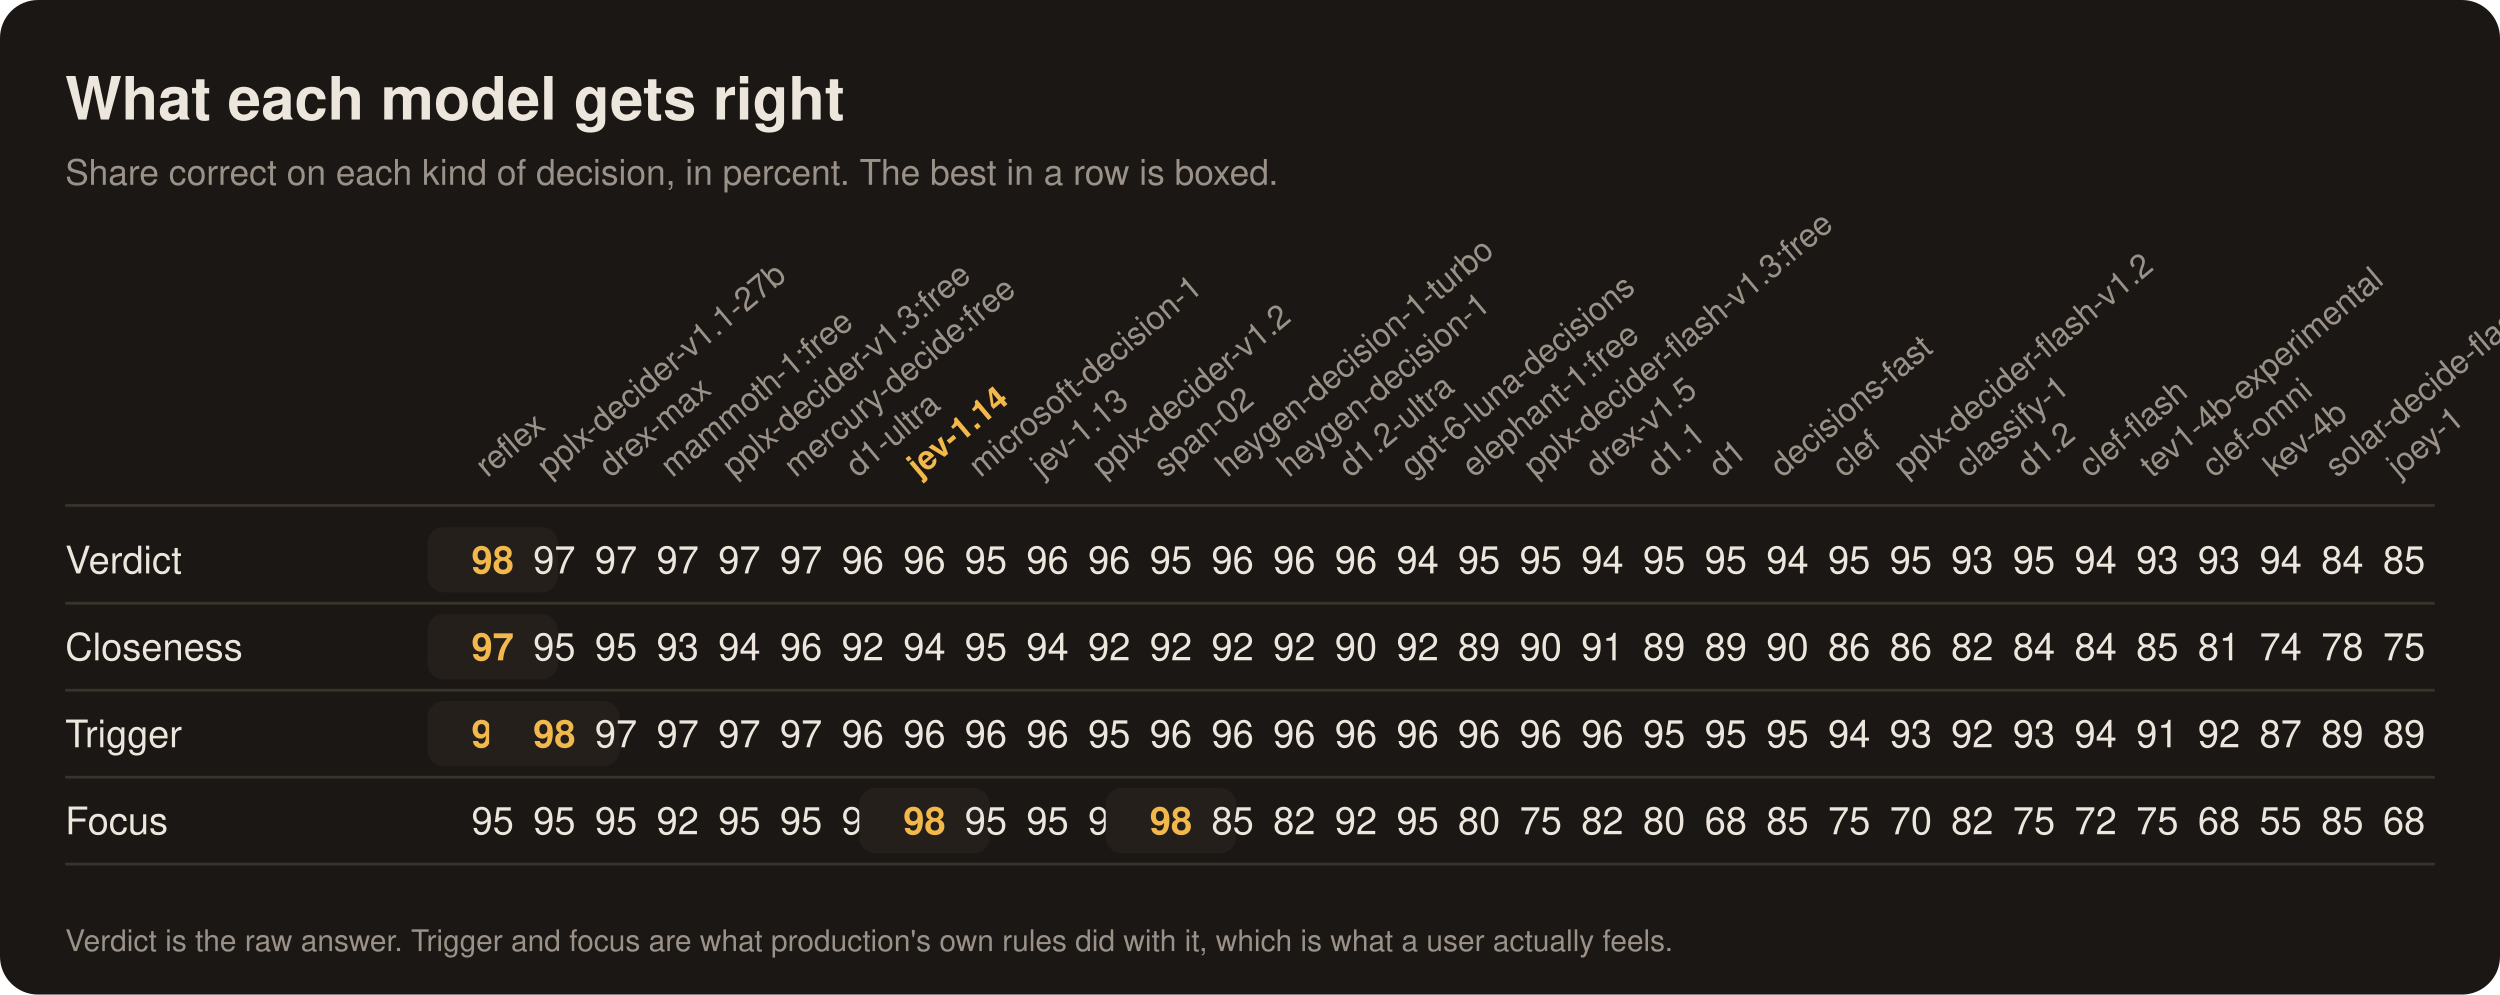
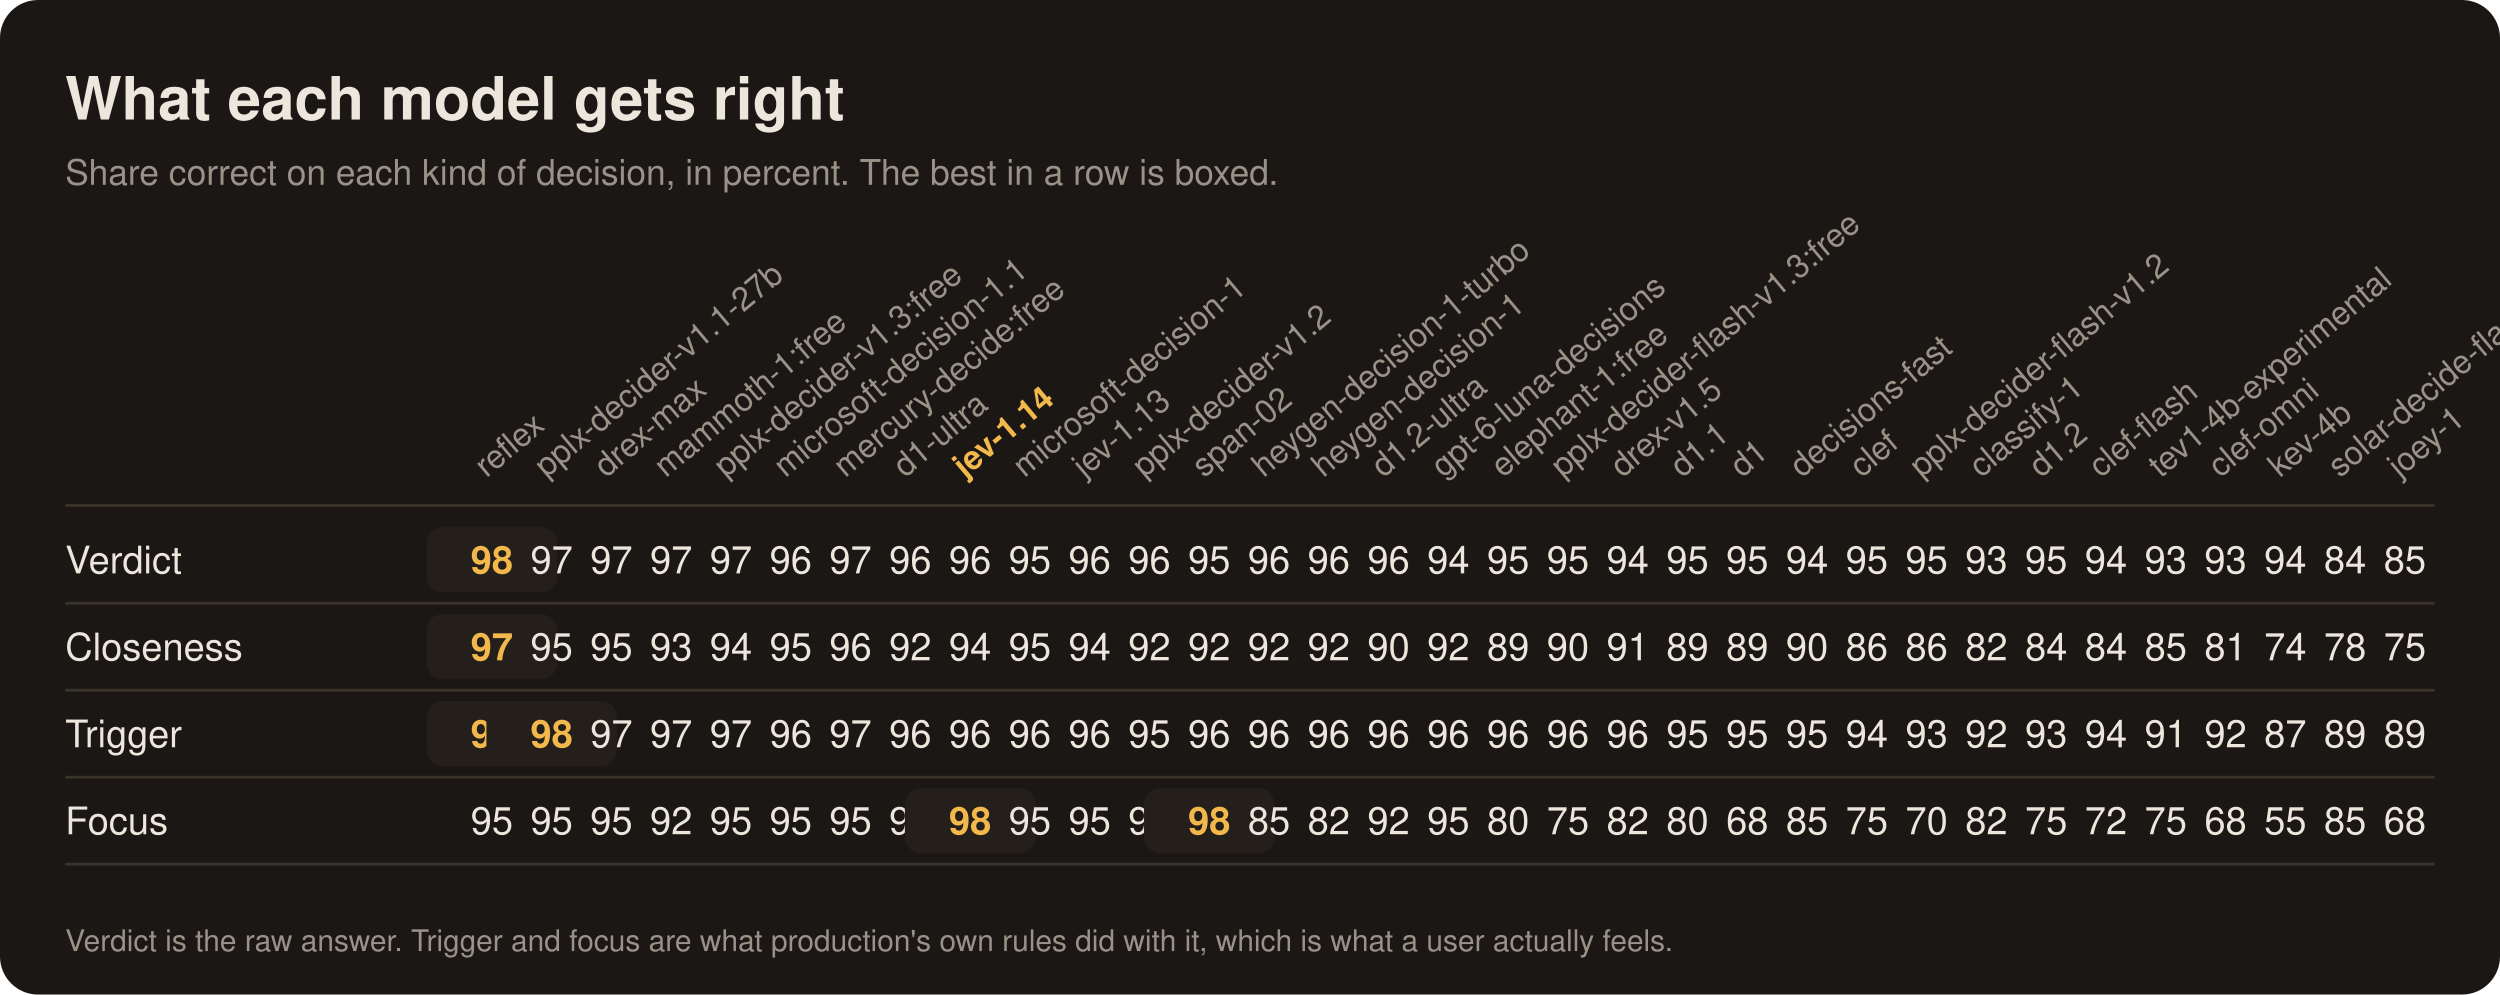
<svg xmlns="http://www.w3.org/2000/svg" viewBox="0 0 920 366" width="920" role="img" aria-label="What each model gets right" font-family="-apple-system,BlinkMacSystemFont,'Segoe UI',Helvetica,Arial,sans-serif">
  <rect width="920" height="366" rx="14" fill="#1b1714" />
  <text x="24.0" y="44.0" font-size="22" font-weight="700" fill="#ece6dd" text-anchor="start">What each model gets right</text>
  <text x="24.0" y="68.0" font-size="13" font-weight="400" fill="#9a9288" text-anchor="start">Share correct on each kind of decision, in percent. The best in a row is boxed.</text>
-   <text transform="translate(179.3 176.0) rotate(-40)" font-size="12" font-weight="500" fill="#9a9288">reflex</text>
-   <text transform="translate(202.0 176.0) rotate(-40)" font-size="12" font-weight="500" fill="#9a9288">pplx-decider-v1.1-27b</text>
-   <text transform="translate(224.7 176.0) rotate(-40)" font-size="12" font-weight="500" fill="#9a9288">drex-max</text>
-   <text transform="translate(247.4 176.0) rotate(-40)" font-size="12" font-weight="500" fill="#9a9288">mammoth-1:free</text>
-   <text transform="translate(270.1 176.0) rotate(-40)" font-size="12" font-weight="500" fill="#9a9288">pplx-decider-v1.3:free</text>
-   <text transform="translate(292.8 176.0) rotate(-40)" font-size="12" font-weight="500" fill="#9a9288">mercury-decide:free</text>
-   <text transform="translate(315.5 176.0) rotate(-40)" font-size="12" font-weight="500" fill="#9a9288">d1-ultra</text>
-   <text transform="translate(338.2 176.0) rotate(-40)" font-size="12" font-weight="700" fill="#f2b84b">jev-1.14</text>
-   <text transform="translate(360.8 176.0) rotate(-40)" font-size="12" font-weight="500" fill="#9a9288">microsoft-decision-1</text>
-   <text transform="translate(383.5 176.0) rotate(-40)" font-size="12" font-weight="500" fill="#9a9288">jev-1.13</text>
-   <text transform="translate(406.2 176.0) rotate(-40)" font-size="12" font-weight="500" fill="#9a9288">pplx-decider-v1.2</text>
-   <text transform="translate(428.9 176.0) rotate(-40)" font-size="12" font-weight="500" fill="#9a9288">span-02</text>
-   <text transform="translate(451.6 176.0) rotate(-40)" font-size="12" font-weight="500" fill="#9a9288">heygen-decision-1-turbo</text>
-   <text transform="translate(474.3 176.0) rotate(-40)" font-size="12" font-weight="500" fill="#9a9288">heygen-decision-1</text>
-   <text transform="translate(497.0 176.0) rotate(-40)" font-size="12" font-weight="500" fill="#9a9288">d1.2-ultra</text>
-   <text transform="translate(519.7 176.0) rotate(-40)" font-size="12" font-weight="500" fill="#9a9288">gpt-6-luna-decisions</text>
-   <text transform="translate(542.3 176.0) rotate(-40)" font-size="12" font-weight="500" fill="#9a9288">elephant-1:free</text>
-   <text transform="translate(565.0 176.0) rotate(-40)" font-size="12" font-weight="500" fill="#9a9288">pplx-decider-flash-v1.3:free</text>
-   <text transform="translate(587.7 176.0) rotate(-40)" font-size="12" font-weight="500" fill="#9a9288">drex-v1.5</text>
-   <text transform="translate(610.4 176.0) rotate(-40)" font-size="12" font-weight="500" fill="#9a9288">d1.1</text>
-   <text transform="translate(633.1 176.0) rotate(-40)" font-size="12" font-weight="500" fill="#9a9288">d1</text>
-   <text transform="translate(655.8 176.0) rotate(-40)" font-size="12" font-weight="500" fill="#9a9288">decisions-fast</text>
-   <text transform="translate(678.5 176.0) rotate(-40)" font-size="12" font-weight="500" fill="#9a9288">clef</text>
-   <text transform="translate(701.2 176.0) rotate(-40)" font-size="12" font-weight="500" fill="#9a9288">pplx-decider-flash-v1.2</text>
-   <text transform="translate(723.8 176.0) rotate(-40)" font-size="12" font-weight="500" fill="#9a9288">classify-1</text>
-   <text transform="translate(746.5 176.0) rotate(-40)" font-size="12" font-weight="500" fill="#9a9288">d1.2</text>
-   <text transform="translate(769.2 176.0) rotate(-40)" font-size="12" font-weight="500" fill="#9a9288">clef-flash</text>
-   <text transform="translate(791.9 176.0) rotate(-40)" font-size="12" font-weight="500" fill="#9a9288">tev1-4b-experimental</text>
-   <text transform="translate(814.6 176.0) rotate(-40)" font-size="12" font-weight="500" fill="#9a9288">clef-omni</text>
-   <text transform="translate(837.3 176.0) rotate(-40)" font-size="12" font-weight="500" fill="#9a9288">kev-4b</text>
-   <text transform="translate(860.0 176.0) rotate(-40)" font-size="12" font-weight="500" fill="#9a9288">solar-decide-flash</text>
-   <text transform="translate(882.7 176.0) rotate(-40)" font-size="12" font-weight="500" fill="#9a9288">joey-1</text>
+   <text transform="translate(179.0 176.0) rotate(-40)" font-size="12" font-weight="500" fill="#9a9288">reflex</text>
+   <text transform="translate(201.0 176.0) rotate(-40)" font-size="12" font-weight="500" fill="#9a9288">pplx-decider-v1.1-27b</text>
+   <text transform="translate(223.0 176.0) rotate(-40)" font-size="12" font-weight="500" fill="#9a9288">drex-max</text>
+   <text transform="translate(245.0 176.0) rotate(-40)" font-size="12" font-weight="500" fill="#9a9288">mammoth-1:free</text>
+   <text transform="translate(267.0 176.0) rotate(-40)" font-size="12" font-weight="500" fill="#9a9288">pplx-decider-v1.3:free</text>
+   <text transform="translate(289.0 176.0) rotate(-40)" font-size="12" font-weight="500" fill="#9a9288">microsoft-decision-1.1</text>
+   <text transform="translate(311.0 176.0) rotate(-40)" font-size="12" font-weight="500" fill="#9a9288">mercury-decide:free</text>
+   <text transform="translate(333.0 176.0) rotate(-40)" font-size="12" font-weight="500" fill="#9a9288">d1-ultra</text>
+   <text transform="translate(355.0 176.0) rotate(-40)" font-size="12" font-weight="700" fill="#f2b84b">jev-1.14</text>
+   <text transform="translate(377.0 176.0) rotate(-40)" font-size="12" font-weight="500" fill="#9a9288">microsoft-decision-1</text>
+   <text transform="translate(399.0 176.0) rotate(-40)" font-size="12" font-weight="500" fill="#9a9288">jev-1.13</text>
+   <text transform="translate(421.0 176.0) rotate(-40)" font-size="12" font-weight="500" fill="#9a9288">pplx-decider-v1.2</text>
+   <text transform="translate(443.0 176.0) rotate(-40)" font-size="12" font-weight="500" fill="#9a9288">span-02</text>
+   <text transform="translate(465.0 176.0) rotate(-40)" font-size="12" font-weight="500" fill="#9a9288">heygen-decision-1-turbo</text>
+   <text transform="translate(487.0 176.0) rotate(-40)" font-size="12" font-weight="500" fill="#9a9288">heygen-decision-1</text>
+   <text transform="translate(509.0 176.0) rotate(-40)" font-size="12" font-weight="500" fill="#9a9288">d1.2-ultra</text>
+   <text transform="translate(531.0 176.0) rotate(-40)" font-size="12" font-weight="500" fill="#9a9288">gpt-6-luna-decisions</text>
+   <text transform="translate(553.0 176.0) rotate(-40)" font-size="12" font-weight="500" fill="#9a9288">elephant-1:free</text>
+   <text transform="translate(575.0 176.0) rotate(-40)" font-size="12" font-weight="500" fill="#9a9288">pplx-decider-flash-v1.3:free</text>
+   <text transform="translate(597.0 176.0) rotate(-40)" font-size="12" font-weight="500" fill="#9a9288">drex-v1.5</text>
+   <text transform="translate(619.0 176.0) rotate(-40)" font-size="12" font-weight="500" fill="#9a9288">d1.1</text>
+   <text transform="translate(641.0 176.0) rotate(-40)" font-size="12" font-weight="500" fill="#9a9288">d1</text>
+   <text transform="translate(663.0 176.0) rotate(-40)" font-size="12" font-weight="500" fill="#9a9288">decisions-fast</text>
+   <text transform="translate(685.0 176.0) rotate(-40)" font-size="12" font-weight="500" fill="#9a9288">clef</text>
+   <text transform="translate(707.0 176.0) rotate(-40)" font-size="12" font-weight="500" fill="#9a9288">pplx-decider-flash-v1.2</text>
+   <text transform="translate(729.0 176.0) rotate(-40)" font-size="12" font-weight="500" fill="#9a9288">classify-1</text>
+   <text transform="translate(751.0 176.0) rotate(-40)" font-size="12" font-weight="500" fill="#9a9288">d1.2</text>
+   <text transform="translate(773.0 176.0) rotate(-40)" font-size="12" font-weight="500" fill="#9a9288">clef-flash</text>
+   <text transform="translate(795.0 176.0) rotate(-40)" font-size="12" font-weight="500" fill="#9a9288">tev1-4b-experimental</text>
+   <text transform="translate(817.0 176.0) rotate(-40)" font-size="12" font-weight="500" fill="#9a9288">clef-omni</text>
+   <text transform="translate(839.0 176.0) rotate(-40)" font-size="12" font-weight="500" fill="#9a9288">kev-4b</text>
+   <text transform="translate(861.0 176.0) rotate(-40)" font-size="12" font-weight="500" fill="#9a9288">solar-decide-flash</text>
+   <text transform="translate(883.0 176.0) rotate(-40)" font-size="12" font-weight="500" fill="#9a9288">joey-1</text>
  <line x1="24.0" y1="186.0" x2="896.0" y2="186.0" stroke="#3a332c" stroke-width="1.0" />
  <text x="24.0" y="211.0" font-size="14" font-weight="500" fill="#ece6dd" text-anchor="start">Verdict</text>
-   <rect x="157.3" y="194.0" width="48.0" height="24.0" rx="6.0" fill="#241f1b" />
-   <text x="181.3" y="211.0" font-size="14" font-weight="700" fill="#f2b84b" text-anchor="middle">98</text>
-   <text x="204.0" y="211.0" font-size="14" font-weight="400" fill="#ece6dd" text-anchor="middle">97</text>
-   <text x="226.7" y="211.0" font-size="14" font-weight="400" fill="#ece6dd" text-anchor="middle">97</text>
-   <text x="249.4" y="211.0" font-size="14" font-weight="400" fill="#ece6dd" text-anchor="middle">97</text>
-   <text x="272.1" y="211.0" font-size="14" font-weight="400" fill="#ece6dd" text-anchor="middle">97</text>
-   <text x="294.8" y="211.0" font-size="14" font-weight="400" fill="#ece6dd" text-anchor="middle">97</text>
-   <text x="317.5" y="211.0" font-size="14" font-weight="400" fill="#ece6dd" text-anchor="middle">96</text>
-   <text x="340.2" y="211.0" font-size="14" font-weight="400" fill="#ece6dd" text-anchor="middle">96</text>
-   <text x="362.8" y="211.0" font-size="14" font-weight="400" fill="#ece6dd" text-anchor="middle">95</text>
-   <text x="385.5" y="211.0" font-size="14" font-weight="400" fill="#ece6dd" text-anchor="middle">96</text>
-   <text x="408.2" y="211.0" font-size="14" font-weight="400" fill="#ece6dd" text-anchor="middle">96</text>
-   <text x="430.9" y="211.0" font-size="14" font-weight="400" fill="#ece6dd" text-anchor="middle">95</text>
-   <text x="453.6" y="211.0" font-size="14" font-weight="400" fill="#ece6dd" text-anchor="middle">96</text>
-   <text x="476.3" y="211.0" font-size="14" font-weight="400" fill="#ece6dd" text-anchor="middle">96</text>
-   <text x="499.0" y="211.0" font-size="14" font-weight="400" fill="#ece6dd" text-anchor="middle">96</text>
-   <text x="521.7" y="211.0" font-size="14" font-weight="400" fill="#ece6dd" text-anchor="middle">94</text>
-   <text x="544.3" y="211.0" font-size="14" font-weight="400" fill="#ece6dd" text-anchor="middle">95</text>
-   <text x="567.0" y="211.0" font-size="14" font-weight="400" fill="#ece6dd" text-anchor="middle">95</text>
-   <text x="589.7" y="211.0" font-size="14" font-weight="400" fill="#ece6dd" text-anchor="middle">94</text>
-   <text x="612.4" y="211.0" font-size="14" font-weight="400" fill="#ece6dd" text-anchor="middle">95</text>
-   <text x="635.1" y="211.0" font-size="14" font-weight="400" fill="#ece6dd" text-anchor="middle">95</text>
-   <text x="657.8" y="211.0" font-size="14" font-weight="400" fill="#ece6dd" text-anchor="middle">94</text>
-   <text x="680.5" y="211.0" font-size="14" font-weight="400" fill="#ece6dd" text-anchor="middle">95</text>
-   <text x="703.2" y="211.0" font-size="14" font-weight="400" fill="#ece6dd" text-anchor="middle">95</text>
-   <text x="725.8" y="211.0" font-size="14" font-weight="400" fill="#ece6dd" text-anchor="middle">93</text>
-   <text x="748.5" y="211.0" font-size="14" font-weight="400" fill="#ece6dd" text-anchor="middle">95</text>
-   <text x="771.2" y="211.0" font-size="14" font-weight="400" fill="#ece6dd" text-anchor="middle">94</text>
-   <text x="793.9" y="211.0" font-size="14" font-weight="400" fill="#ece6dd" text-anchor="middle">93</text>
-   <text x="816.6" y="211.0" font-size="14" font-weight="400" fill="#ece6dd" text-anchor="middle">93</text>
-   <text x="839.3" y="211.0" font-size="14" font-weight="400" fill="#ece6dd" text-anchor="middle">94</text>
-   <text x="862.0" y="211.0" font-size="14" font-weight="400" fill="#ece6dd" text-anchor="middle">84</text>
-   <text x="884.7" y="211.0" font-size="14" font-weight="400" fill="#ece6dd" text-anchor="middle">85</text>
+   <rect x="157.0" y="194.0" width="48.0" height="24.0" rx="6.0" fill="#241f1b" />
+   <text x="181.0" y="211.0" font-size="14" font-weight="700" fill="#f2b84b" text-anchor="middle">98</text>
+   <text x="203.0" y="211.0" font-size="14" font-weight="400" fill="#ece6dd" text-anchor="middle">97</text>
+   <text x="225.0" y="211.0" font-size="14" font-weight="400" fill="#ece6dd" text-anchor="middle">97</text>
+   <text x="247.0" y="211.0" font-size="14" font-weight="400" fill="#ece6dd" text-anchor="middle">97</text>
+   <text x="269.0" y="211.0" font-size="14" font-weight="400" fill="#ece6dd" text-anchor="middle">97</text>
+   <text x="291.0" y="211.0" font-size="14" font-weight="400" fill="#ece6dd" text-anchor="middle">96</text>
+   <text x="313.0" y="211.0" font-size="14" font-weight="400" fill="#ece6dd" text-anchor="middle">97</text>
+   <text x="335.0" y="211.0" font-size="14" font-weight="400" fill="#ece6dd" text-anchor="middle">96</text>
+   <text x="357.0" y="211.0" font-size="14" font-weight="400" fill="#ece6dd" text-anchor="middle">96</text>
+   <text x="379.0" y="211.0" font-size="14" font-weight="400" fill="#ece6dd" text-anchor="middle">95</text>
+   <text x="401.0" y="211.0" font-size="14" font-weight="400" fill="#ece6dd" text-anchor="middle">96</text>
+   <text x="423.0" y="211.0" font-size="14" font-weight="400" fill="#ece6dd" text-anchor="middle">96</text>
+   <text x="445.0" y="211.0" font-size="14" font-weight="400" fill="#ece6dd" text-anchor="middle">95</text>
+   <text x="467.0" y="211.0" font-size="14" font-weight="400" fill="#ece6dd" text-anchor="middle">96</text>
+   <text x="489.0" y="211.0" font-size="14" font-weight="400" fill="#ece6dd" text-anchor="middle">96</text>
+   <text x="511.0" y="211.0" font-size="14" font-weight="400" fill="#ece6dd" text-anchor="middle">96</text>
+   <text x="533.0" y="211.0" font-size="14" font-weight="400" fill="#ece6dd" text-anchor="middle">94</text>
+   <text x="555.0" y="211.0" font-size="14" font-weight="400" fill="#ece6dd" text-anchor="middle">95</text>
+   <text x="577.0" y="211.0" font-size="14" font-weight="400" fill="#ece6dd" text-anchor="middle">95</text>
+   <text x="599.0" y="211.0" font-size="14" font-weight="400" fill="#ece6dd" text-anchor="middle">94</text>
+   <text x="621.0" y="211.0" font-size="14" font-weight="400" fill="#ece6dd" text-anchor="middle">95</text>
+   <text x="643.0" y="211.0" font-size="14" font-weight="400" fill="#ece6dd" text-anchor="middle">95</text>
+   <text x="665.0" y="211.0" font-size="14" font-weight="400" fill="#ece6dd" text-anchor="middle">94</text>
+   <text x="687.0" y="211.0" font-size="14" font-weight="400" fill="#ece6dd" text-anchor="middle">95</text>
+   <text x="709.0" y="211.0" font-size="14" font-weight="400" fill="#ece6dd" text-anchor="middle">95</text>
+   <text x="731.0" y="211.0" font-size="14" font-weight="400" fill="#ece6dd" text-anchor="middle">93</text>
+   <text x="753.0" y="211.0" font-size="14" font-weight="400" fill="#ece6dd" text-anchor="middle">95</text>
+   <text x="775.0" y="211.0" font-size="14" font-weight="400" fill="#ece6dd" text-anchor="middle">94</text>
+   <text x="797.0" y="211.0" font-size="14" font-weight="400" fill="#ece6dd" text-anchor="middle">93</text>
+   <text x="819.0" y="211.0" font-size="14" font-weight="400" fill="#ece6dd" text-anchor="middle">93</text>
+   <text x="841.0" y="211.0" font-size="14" font-weight="400" fill="#ece6dd" text-anchor="middle">94</text>
+   <text x="863.0" y="211.0" font-size="14" font-weight="400" fill="#ece6dd" text-anchor="middle">84</text>
+   <text x="885.0" y="211.0" font-size="14" font-weight="400" fill="#ece6dd" text-anchor="middle">85</text>
  <line x1="24.0" y1="222.0" x2="896.0" y2="222.0" stroke="#3a332c" stroke-width="1.0" />
  <text x="24.0" y="243.0" font-size="14" font-weight="500" fill="#ece6dd" text-anchor="start">Closeness</text>
-   <rect x="157.3" y="226.0" width="48.0" height="24.0" rx="6.0" fill="#241f1b" />
-   <text x="181.3" y="243.0" font-size="14" font-weight="700" fill="#f2b84b" text-anchor="middle">97</text>
-   <text x="204.0" y="243.0" font-size="14" font-weight="400" fill="#ece6dd" text-anchor="middle">95</text>
-   <text x="226.7" y="243.0" font-size="14" font-weight="400" fill="#ece6dd" text-anchor="middle">95</text>
-   <text x="249.4" y="243.0" font-size="14" font-weight="400" fill="#ece6dd" text-anchor="middle">93</text>
-   <text x="272.1" y="243.0" font-size="14" font-weight="400" fill="#ece6dd" text-anchor="middle">94</text>
-   <text x="294.8" y="243.0" font-size="14" font-weight="400" fill="#ece6dd" text-anchor="middle">96</text>
-   <text x="317.5" y="243.0" font-size="14" font-weight="400" fill="#ece6dd" text-anchor="middle">92</text>
-   <text x="340.2" y="243.0" font-size="14" font-weight="400" fill="#ece6dd" text-anchor="middle">94</text>
-   <text x="362.8" y="243.0" font-size="14" font-weight="400" fill="#ece6dd" text-anchor="middle">95</text>
-   <text x="385.5" y="243.0" font-size="14" font-weight="400" fill="#ece6dd" text-anchor="middle">94</text>
-   <text x="408.2" y="243.0" font-size="14" font-weight="400" fill="#ece6dd" text-anchor="middle">92</text>
-   <text x="430.9" y="243.0" font-size="14" font-weight="400" fill="#ece6dd" text-anchor="middle">92</text>
-   <text x="453.6" y="243.0" font-size="14" font-weight="400" fill="#ece6dd" text-anchor="middle">92</text>
-   <text x="476.3" y="243.0" font-size="14" font-weight="400" fill="#ece6dd" text-anchor="middle">92</text>
-   <text x="499.0" y="243.0" font-size="14" font-weight="400" fill="#ece6dd" text-anchor="middle">90</text>
-   <text x="521.7" y="243.0" font-size="14" font-weight="400" fill="#ece6dd" text-anchor="middle">92</text>
-   <text x="544.3" y="243.0" font-size="14" font-weight="400" fill="#ece6dd" text-anchor="middle">89</text>
-   <text x="567.0" y="243.0" font-size="14" font-weight="400" fill="#ece6dd" text-anchor="middle">90</text>
-   <text x="589.7" y="243.0" font-size="14" font-weight="400" fill="#ece6dd" text-anchor="middle">91</text>
-   <text x="612.4" y="243.0" font-size="14" font-weight="400" fill="#ece6dd" text-anchor="middle">89</text>
-   <text x="635.1" y="243.0" font-size="14" font-weight="400" fill="#ece6dd" text-anchor="middle">89</text>
-   <text x="657.8" y="243.0" font-size="14" font-weight="400" fill="#ece6dd" text-anchor="middle">90</text>
-   <text x="680.5" y="243.0" font-size="14" font-weight="400" fill="#ece6dd" text-anchor="middle">86</text>
-   <text x="703.2" y="243.0" font-size="14" font-weight="400" fill="#ece6dd" text-anchor="middle">86</text>
-   <text x="725.8" y="243.0" font-size="14" font-weight="400" fill="#ece6dd" text-anchor="middle">82</text>
-   <text x="748.5" y="243.0" font-size="14" font-weight="400" fill="#ece6dd" text-anchor="middle">84</text>
-   <text x="771.2" y="243.0" font-size="14" font-weight="400" fill="#ece6dd" text-anchor="middle">84</text>
-   <text x="793.9" y="243.0" font-size="14" font-weight="400" fill="#ece6dd" text-anchor="middle">85</text>
-   <text x="816.6" y="243.0" font-size="14" font-weight="400" fill="#ece6dd" text-anchor="middle">81</text>
-   <text x="839.3" y="243.0" font-size="14" font-weight="400" fill="#ece6dd" text-anchor="middle">74</text>
-   <text x="862.0" y="243.0" font-size="14" font-weight="400" fill="#ece6dd" text-anchor="middle">78</text>
-   <text x="884.7" y="243.0" font-size="14" font-weight="400" fill="#ece6dd" text-anchor="middle">75</text>
+   <rect x="157.0" y="226.0" width="48.0" height="24.0" rx="6.0" fill="#241f1b" />
+   <text x="181.0" y="243.0" font-size="14" font-weight="700" fill="#f2b84b" text-anchor="middle">97</text>
+   <text x="203.0" y="243.0" font-size="14" font-weight="400" fill="#ece6dd" text-anchor="middle">95</text>
+   <text x="225.0" y="243.0" font-size="14" font-weight="400" fill="#ece6dd" text-anchor="middle">95</text>
+   <text x="247.0" y="243.0" font-size="14" font-weight="400" fill="#ece6dd" text-anchor="middle">93</text>
+   <text x="269.0" y="243.0" font-size="14" font-weight="400" fill="#ece6dd" text-anchor="middle">94</text>
+   <text x="291.0" y="243.0" font-size="14" font-weight="400" fill="#ece6dd" text-anchor="middle">95</text>
+   <text x="313.0" y="243.0" font-size="14" font-weight="400" fill="#ece6dd" text-anchor="middle">96</text>
+   <text x="335.0" y="243.0" font-size="14" font-weight="400" fill="#ece6dd" text-anchor="middle">92</text>
+   <text x="357.0" y="243.0" font-size="14" font-weight="400" fill="#ece6dd" text-anchor="middle">94</text>
+   <text x="379.0" y="243.0" font-size="14" font-weight="400" fill="#ece6dd" text-anchor="middle">95</text>
+   <text x="401.0" y="243.0" font-size="14" font-weight="400" fill="#ece6dd" text-anchor="middle">94</text>
+   <text x="423.0" y="243.0" font-size="14" font-weight="400" fill="#ece6dd" text-anchor="middle">92</text>
+   <text x="445.0" y="243.0" font-size="14" font-weight="400" fill="#ece6dd" text-anchor="middle">92</text>
+   <text x="467.0" y="243.0" font-size="14" font-weight="400" fill="#ece6dd" text-anchor="middle">92</text>
+   <text x="489.0" y="243.0" font-size="14" font-weight="400" fill="#ece6dd" text-anchor="middle">92</text>
+   <text x="511.0" y="243.0" font-size="14" font-weight="400" fill="#ece6dd" text-anchor="middle">90</text>
+   <text x="533.0" y="243.0" font-size="14" font-weight="400" fill="#ece6dd" text-anchor="middle">92</text>
+   <text x="555.0" y="243.0" font-size="14" font-weight="400" fill="#ece6dd" text-anchor="middle">89</text>
+   <text x="577.0" y="243.0" font-size="14" font-weight="400" fill="#ece6dd" text-anchor="middle">90</text>
+   <text x="599.0" y="243.0" font-size="14" font-weight="400" fill="#ece6dd" text-anchor="middle">91</text>
+   <text x="621.0" y="243.0" font-size="14" font-weight="400" fill="#ece6dd" text-anchor="middle">89</text>
+   <text x="643.0" y="243.0" font-size="14" font-weight="400" fill="#ece6dd" text-anchor="middle">89</text>
+   <text x="665.0" y="243.0" font-size="14" font-weight="400" fill="#ece6dd" text-anchor="middle">90</text>
+   <text x="687.0" y="243.0" font-size="14" font-weight="400" fill="#ece6dd" text-anchor="middle">86</text>
+   <text x="709.0" y="243.0" font-size="14" font-weight="400" fill="#ece6dd" text-anchor="middle">86</text>
+   <text x="731.0" y="243.0" font-size="14" font-weight="400" fill="#ece6dd" text-anchor="middle">82</text>
+   <text x="753.0" y="243.0" font-size="14" font-weight="400" fill="#ece6dd" text-anchor="middle">84</text>
+   <text x="775.0" y="243.0" font-size="14" font-weight="400" fill="#ece6dd" text-anchor="middle">84</text>
+   <text x="797.0" y="243.0" font-size="14" font-weight="400" fill="#ece6dd" text-anchor="middle">85</text>
+   <text x="819.0" y="243.0" font-size="14" font-weight="400" fill="#ece6dd" text-anchor="middle">81</text>
+   <text x="841.0" y="243.0" font-size="14" font-weight="400" fill="#ece6dd" text-anchor="middle">74</text>
+   <text x="863.0" y="243.0" font-size="14" font-weight="400" fill="#ece6dd" text-anchor="middle">78</text>
+   <text x="885.0" y="243.0" font-size="14" font-weight="400" fill="#ece6dd" text-anchor="middle">75</text>
  <line x1="24.0" y1="254.0" x2="896.0" y2="254.0" stroke="#3a332c" stroke-width="1.0" />
  <text x="24.0" y="275.0" font-size="14" font-weight="500" fill="#ece6dd" text-anchor="start">Trigger</text>
-   <rect x="157.3" y="258.0" width="48.0" height="24.0" rx="6.0" fill="#241f1b" />
-   <text x="181.3" y="275.0" font-size="14" font-weight="700" fill="#f2b84b" text-anchor="middle">98</text>
-   <rect x="180.0" y="258.0" width="48.0" height="24.0" rx="6.0" fill="#241f1b" />
-   <text x="204.0" y="275.0" font-size="14" font-weight="700" fill="#f2b84b" text-anchor="middle">98</text>
-   <text x="226.7" y="275.0" font-size="14" font-weight="400" fill="#ece6dd" text-anchor="middle">97</text>
-   <text x="249.4" y="275.0" font-size="14" font-weight="400" fill="#ece6dd" text-anchor="middle">97</text>
-   <text x="272.1" y="275.0" font-size="14" font-weight="400" fill="#ece6dd" text-anchor="middle">97</text>
-   <text x="294.8" y="275.0" font-size="14" font-weight="400" fill="#ece6dd" text-anchor="middle">97</text>
-   <text x="317.5" y="275.0" font-size="14" font-weight="400" fill="#ece6dd" text-anchor="middle">96</text>
-   <text x="340.2" y="275.0" font-size="14" font-weight="400" fill="#ece6dd" text-anchor="middle">96</text>
-   <text x="362.8" y="275.0" font-size="14" font-weight="400" fill="#ece6dd" text-anchor="middle">96</text>
-   <text x="385.5" y="275.0" font-size="14" font-weight="400" fill="#ece6dd" text-anchor="middle">96</text>
-   <text x="408.2" y="275.0" font-size="14" font-weight="400" fill="#ece6dd" text-anchor="middle">95</text>
-   <text x="430.9" y="275.0" font-size="14" font-weight="400" fill="#ece6dd" text-anchor="middle">96</text>
-   <text x="453.6" y="275.0" font-size="14" font-weight="400" fill="#ece6dd" text-anchor="middle">96</text>
-   <text x="476.3" y="275.0" font-size="14" font-weight="400" fill="#ece6dd" text-anchor="middle">96</text>
-   <text x="499.0" y="275.0" font-size="14" font-weight="400" fill="#ece6dd" text-anchor="middle">96</text>
-   <text x="521.7" y="275.0" font-size="14" font-weight="400" fill="#ece6dd" text-anchor="middle">96</text>
-   <text x="544.3" y="275.0" font-size="14" font-weight="400" fill="#ece6dd" text-anchor="middle">96</text>
-   <text x="567.0" y="275.0" font-size="14" font-weight="400" fill="#ece6dd" text-anchor="middle">96</text>
-   <text x="589.7" y="275.0" font-size="14" font-weight="400" fill="#ece6dd" text-anchor="middle">96</text>
-   <text x="612.4" y="275.0" font-size="14" font-weight="400" fill="#ece6dd" text-anchor="middle">95</text>
-   <text x="635.1" y="275.0" font-size="14" font-weight="400" fill="#ece6dd" text-anchor="middle">95</text>
-   <text x="657.8" y="275.0" font-size="14" font-weight="400" fill="#ece6dd" text-anchor="middle">95</text>
-   <text x="680.5" y="275.0" font-size="14" font-weight="400" fill="#ece6dd" text-anchor="middle">94</text>
-   <text x="703.2" y="275.0" font-size="14" font-weight="400" fill="#ece6dd" text-anchor="middle">93</text>
-   <text x="725.8" y="275.0" font-size="14" font-weight="400" fill="#ece6dd" text-anchor="middle">92</text>
-   <text x="748.5" y="275.0" font-size="14" font-weight="400" fill="#ece6dd" text-anchor="middle">93</text>
-   <text x="771.2" y="275.0" font-size="14" font-weight="400" fill="#ece6dd" text-anchor="middle">94</text>
-   <text x="793.9" y="275.0" font-size="14" font-weight="400" fill="#ece6dd" text-anchor="middle">91</text>
-   <text x="816.6" y="275.0" font-size="14" font-weight="400" fill="#ece6dd" text-anchor="middle">92</text>
-   <text x="839.3" y="275.0" font-size="14" font-weight="400" fill="#ece6dd" text-anchor="middle">87</text>
-   <text x="862.0" y="275.0" font-size="14" font-weight="400" fill="#ece6dd" text-anchor="middle">89</text>
-   <text x="884.7" y="275.0" font-size="14" font-weight="400" fill="#ece6dd" text-anchor="middle">89</text>
+   <rect x="157.0" y="258.0" width="48.0" height="24.0" rx="6.0" fill="#241f1b" />
+   <text x="181.0" y="275.0" font-size="14" font-weight="700" fill="#f2b84b" text-anchor="middle">98</text>
+   <rect x="179.0" y="258.0" width="48.0" height="24.0" rx="6.0" fill="#241f1b" />
+   <text x="203.0" y="275.0" font-size="14" font-weight="700" fill="#f2b84b" text-anchor="middle">98</text>
+   <text x="225.0" y="275.0" font-size="14" font-weight="400" fill="#ece6dd" text-anchor="middle">97</text>
+   <text x="247.0" y="275.0" font-size="14" font-weight="400" fill="#ece6dd" text-anchor="middle">97</text>
+   <text x="269.0" y="275.0" font-size="14" font-weight="400" fill="#ece6dd" text-anchor="middle">97</text>
+   <text x="291.0" y="275.0" font-size="14" font-weight="400" fill="#ece6dd" text-anchor="middle">96</text>
+   <text x="313.0" y="275.0" font-size="14" font-weight="400" fill="#ece6dd" text-anchor="middle">97</text>
+   <text x="335.0" y="275.0" font-size="14" font-weight="400" fill="#ece6dd" text-anchor="middle">96</text>
+   <text x="357.0" y="275.0" font-size="14" font-weight="400" fill="#ece6dd" text-anchor="middle">96</text>
+   <text x="379.0" y="275.0" font-size="14" font-weight="400" fill="#ece6dd" text-anchor="middle">96</text>
+   <text x="401.0" y="275.0" font-size="14" font-weight="400" fill="#ece6dd" text-anchor="middle">96</text>
+   <text x="423.0" y="275.0" font-size="14" font-weight="400" fill="#ece6dd" text-anchor="middle">95</text>
+   <text x="445.0" y="275.0" font-size="14" font-weight="400" fill="#ece6dd" text-anchor="middle">96</text>
+   <text x="467.0" y="275.0" font-size="14" font-weight="400" fill="#ece6dd" text-anchor="middle">96</text>
+   <text x="489.0" y="275.0" font-size="14" font-weight="400" fill="#ece6dd" text-anchor="middle">96</text>
+   <text x="511.0" y="275.0" font-size="14" font-weight="400" fill="#ece6dd" text-anchor="middle">96</text>
+   <text x="533.0" y="275.0" font-size="14" font-weight="400" fill="#ece6dd" text-anchor="middle">96</text>
+   <text x="555.0" y="275.0" font-size="14" font-weight="400" fill="#ece6dd" text-anchor="middle">96</text>
+   <text x="577.0" y="275.0" font-size="14" font-weight="400" fill="#ece6dd" text-anchor="middle">96</text>
+   <text x="599.0" y="275.0" font-size="14" font-weight="400" fill="#ece6dd" text-anchor="middle">96</text>
+   <text x="621.0" y="275.0" font-size="14" font-weight="400" fill="#ece6dd" text-anchor="middle">95</text>
+   <text x="643.0" y="275.0" font-size="14" font-weight="400" fill="#ece6dd" text-anchor="middle">95</text>
+   <text x="665.0" y="275.0" font-size="14" font-weight="400" fill="#ece6dd" text-anchor="middle">95</text>
+   <text x="687.0" y="275.0" font-size="14" font-weight="400" fill="#ece6dd" text-anchor="middle">94</text>
+   <text x="709.0" y="275.0" font-size="14" font-weight="400" fill="#ece6dd" text-anchor="middle">93</text>
+   <text x="731.0" y="275.0" font-size="14" font-weight="400" fill="#ece6dd" text-anchor="middle">92</text>
+   <text x="753.0" y="275.0" font-size="14" font-weight="400" fill="#ece6dd" text-anchor="middle">93</text>
+   <text x="775.0" y="275.0" font-size="14" font-weight="400" fill="#ece6dd" text-anchor="middle">94</text>
+   <text x="797.0" y="275.0" font-size="14" font-weight="400" fill="#ece6dd" text-anchor="middle">91</text>
+   <text x="819.0" y="275.0" font-size="14" font-weight="400" fill="#ece6dd" text-anchor="middle">92</text>
+   <text x="841.0" y="275.0" font-size="14" font-weight="400" fill="#ece6dd" text-anchor="middle">87</text>
+   <text x="863.0" y="275.0" font-size="14" font-weight="400" fill="#ece6dd" text-anchor="middle">89</text>
+   <text x="885.0" y="275.0" font-size="14" font-weight="400" fill="#ece6dd" text-anchor="middle">89</text>
  <line x1="24.0" y1="286.0" x2="896.0" y2="286.0" stroke="#3a332c" stroke-width="1.0" />
  <text x="24.0" y="307.0" font-size="14" font-weight="500" fill="#ece6dd" text-anchor="start">Focus</text>
-   <text x="181.3" y="307.0" font-size="14" font-weight="400" fill="#ece6dd" text-anchor="middle">95</text>
-   <text x="204.0" y="307.0" font-size="14" font-weight="400" fill="#ece6dd" text-anchor="middle">95</text>
-   <text x="226.7" y="307.0" font-size="14" font-weight="400" fill="#ece6dd" text-anchor="middle">95</text>
-   <text x="249.4" y="307.0" font-size="14" font-weight="400" fill="#ece6dd" text-anchor="middle">92</text>
-   <text x="272.1" y="307.0" font-size="14" font-weight="400" fill="#ece6dd" text-anchor="middle">95</text>
-   <text x="294.8" y="307.0" font-size="14" font-weight="400" fill="#ece6dd" text-anchor="middle">95</text>
-   <text x="317.5" y="307.0" font-size="14" font-weight="400" fill="#ece6dd" text-anchor="middle">90</text>
-   <rect x="316.2" y="290.0" width="48.0" height="24.0" rx="6.0" fill="#241f1b" />
-   <text x="340.2" y="307.0" font-size="14" font-weight="700" fill="#f2b84b" text-anchor="middle">98</text>
-   <text x="362.8" y="307.0" font-size="14" font-weight="400" fill="#ece6dd" text-anchor="middle">95</text>
-   <text x="385.5" y="307.0" font-size="14" font-weight="400" fill="#ece6dd" text-anchor="middle">95</text>
-   <text x="408.2" y="307.0" font-size="14" font-weight="400" fill="#ece6dd" text-anchor="middle">90</text>
-   <rect x="406.9" y="290.0" width="48.0" height="24.0" rx="6.0" fill="#241f1b" />
-   <text x="430.9" y="307.0" font-size="14" font-weight="700" fill="#f2b84b" text-anchor="middle">98</text>
-   <text x="453.6" y="307.0" font-size="14" font-weight="400" fill="#ece6dd" text-anchor="middle">85</text>
-   <text x="476.3" y="307.0" font-size="14" font-weight="400" fill="#ece6dd" text-anchor="middle">82</text>
-   <text x="499.0" y="307.0" font-size="14" font-weight="400" fill="#ece6dd" text-anchor="middle">92</text>
-   <text x="521.7" y="307.0" font-size="14" font-weight="400" fill="#ece6dd" text-anchor="middle">95</text>
-   <text x="544.3" y="307.0" font-size="14" font-weight="400" fill="#ece6dd" text-anchor="middle">80</text>
-   <text x="567.0" y="307.0" font-size="14" font-weight="400" fill="#ece6dd" text-anchor="middle">75</text>
-   <text x="589.7" y="307.0" font-size="14" font-weight="400" fill="#ece6dd" text-anchor="middle">82</text>
-   <text x="612.4" y="307.0" font-size="14" font-weight="400" fill="#ece6dd" text-anchor="middle">80</text>
-   <text x="635.1" y="307.0" font-size="14" font-weight="400" fill="#ece6dd" text-anchor="middle">68</text>
-   <text x="657.8" y="307.0" font-size="14" font-weight="400" fill="#ece6dd" text-anchor="middle">85</text>
-   <text x="680.5" y="307.0" font-size="14" font-weight="400" fill="#ece6dd" text-anchor="middle">75</text>
-   <text x="703.2" y="307.0" font-size="14" font-weight="400" fill="#ece6dd" text-anchor="middle">70</text>
-   <text x="725.8" y="307.0" font-size="14" font-weight="400" fill="#ece6dd" text-anchor="middle">82</text>
-   <text x="748.5" y="307.0" font-size="14" font-weight="400" fill="#ece6dd" text-anchor="middle">75</text>
-   <text x="771.2" y="307.0" font-size="14" font-weight="400" fill="#ece6dd" text-anchor="middle">72</text>
-   <text x="793.9" y="307.0" font-size="14" font-weight="400" fill="#ece6dd" text-anchor="middle">75</text>
-   <text x="816.6" y="307.0" font-size="14" font-weight="400" fill="#ece6dd" text-anchor="middle">68</text>
-   <text x="839.3" y="307.0" font-size="14" font-weight="400" fill="#ece6dd" text-anchor="middle">55</text>
-   <text x="862.0" y="307.0" font-size="14" font-weight="400" fill="#ece6dd" text-anchor="middle">85</text>
-   <text x="884.7" y="307.0" font-size="14" font-weight="400" fill="#ece6dd" text-anchor="middle">68</text>
+   <text x="181.0" y="307.0" font-size="14" font-weight="400" fill="#ece6dd" text-anchor="middle">95</text>
+   <text x="203.0" y="307.0" font-size="14" font-weight="400" fill="#ece6dd" text-anchor="middle">95</text>
+   <text x="225.0" y="307.0" font-size="14" font-weight="400" fill="#ece6dd" text-anchor="middle">95</text>
+   <text x="247.0" y="307.0" font-size="14" font-weight="400" fill="#ece6dd" text-anchor="middle">92</text>
+   <text x="269.0" y="307.0" font-size="14" font-weight="400" fill="#ece6dd" text-anchor="middle">95</text>
+   <text x="291.0" y="307.0" font-size="14" font-weight="400" fill="#ece6dd" text-anchor="middle">95</text>
+   <text x="313.0" y="307.0" font-size="14" font-weight="400" fill="#ece6dd" text-anchor="middle">95</text>
+   <text x="335.0" y="307.0" font-size="14" font-weight="400" fill="#ece6dd" text-anchor="middle">90</text>
+   <rect x="333.0" y="290.0" width="48.0" height="24.0" rx="6.0" fill="#241f1b" />
+   <text x="357.0" y="307.0" font-size="14" font-weight="700" fill="#f2b84b" text-anchor="middle">98</text>
+   <text x="379.0" y="307.0" font-size="14" font-weight="400" fill="#ece6dd" text-anchor="middle">95</text>
+   <text x="401.0" y="307.0" font-size="14" font-weight="400" fill="#ece6dd" text-anchor="middle">95</text>
+   <text x="423.0" y="307.0" font-size="14" font-weight="400" fill="#ece6dd" text-anchor="middle">90</text>
+   <rect x="421.0" y="290.0" width="48.0" height="24.0" rx="6.0" fill="#241f1b" />
+   <text x="445.0" y="307.0" font-size="14" font-weight="700" fill="#f2b84b" text-anchor="middle">98</text>
+   <text x="467.0" y="307.0" font-size="14" font-weight="400" fill="#ece6dd" text-anchor="middle">85</text>
+   <text x="489.0" y="307.0" font-size="14" font-weight="400" fill="#ece6dd" text-anchor="middle">82</text>
+   <text x="511.0" y="307.0" font-size="14" font-weight="400" fill="#ece6dd" text-anchor="middle">92</text>
+   <text x="533.0" y="307.0" font-size="14" font-weight="400" fill="#ece6dd" text-anchor="middle">95</text>
+   <text x="555.0" y="307.0" font-size="14" font-weight="400" fill="#ece6dd" text-anchor="middle">80</text>
+   <text x="577.0" y="307.0" font-size="14" font-weight="400" fill="#ece6dd" text-anchor="middle">75</text>
+   <text x="599.0" y="307.0" font-size="14" font-weight="400" fill="#ece6dd" text-anchor="middle">82</text>
+   <text x="621.0" y="307.0" font-size="14" font-weight="400" fill="#ece6dd" text-anchor="middle">80</text>
+   <text x="643.0" y="307.0" font-size="14" font-weight="400" fill="#ece6dd" text-anchor="middle">68</text>
+   <text x="665.0" y="307.0" font-size="14" font-weight="400" fill="#ece6dd" text-anchor="middle">85</text>
+   <text x="687.0" y="307.0" font-size="14" font-weight="400" fill="#ece6dd" text-anchor="middle">75</text>
+   <text x="709.0" y="307.0" font-size="14" font-weight="400" fill="#ece6dd" text-anchor="middle">70</text>
+   <text x="731.0" y="307.0" font-size="14" font-weight="400" fill="#ece6dd" text-anchor="middle">82</text>
+   <text x="753.0" y="307.0" font-size="14" font-weight="400" fill="#ece6dd" text-anchor="middle">75</text>
+   <text x="775.0" y="307.0" font-size="14" font-weight="400" fill="#ece6dd" text-anchor="middle">72</text>
+   <text x="797.0" y="307.0" font-size="14" font-weight="400" fill="#ece6dd" text-anchor="middle">75</text>
+   <text x="819.0" y="307.0" font-size="14" font-weight="400" fill="#ece6dd" text-anchor="middle">68</text>
+   <text x="841.0" y="307.0" font-size="14" font-weight="400" fill="#ece6dd" text-anchor="middle">55</text>
+   <text x="863.0" y="307.0" font-size="14" font-weight="400" fill="#ece6dd" text-anchor="middle">85</text>
+   <text x="885.0" y="307.0" font-size="14" font-weight="400" fill="#ece6dd" text-anchor="middle">68</text>
  <line x1="24.0" y1="318.0" x2="896.0" y2="318.0" stroke="#3a332c" stroke-width="1.0" />
  <text x="24.0" y="350.0" font-size="11" font-weight="400" fill="#9a9288" text-anchor="start">Verdict is the raw answer. Trigger and focus are what production's own rules did with it, which is what a user actually feels.</text>
</svg>
